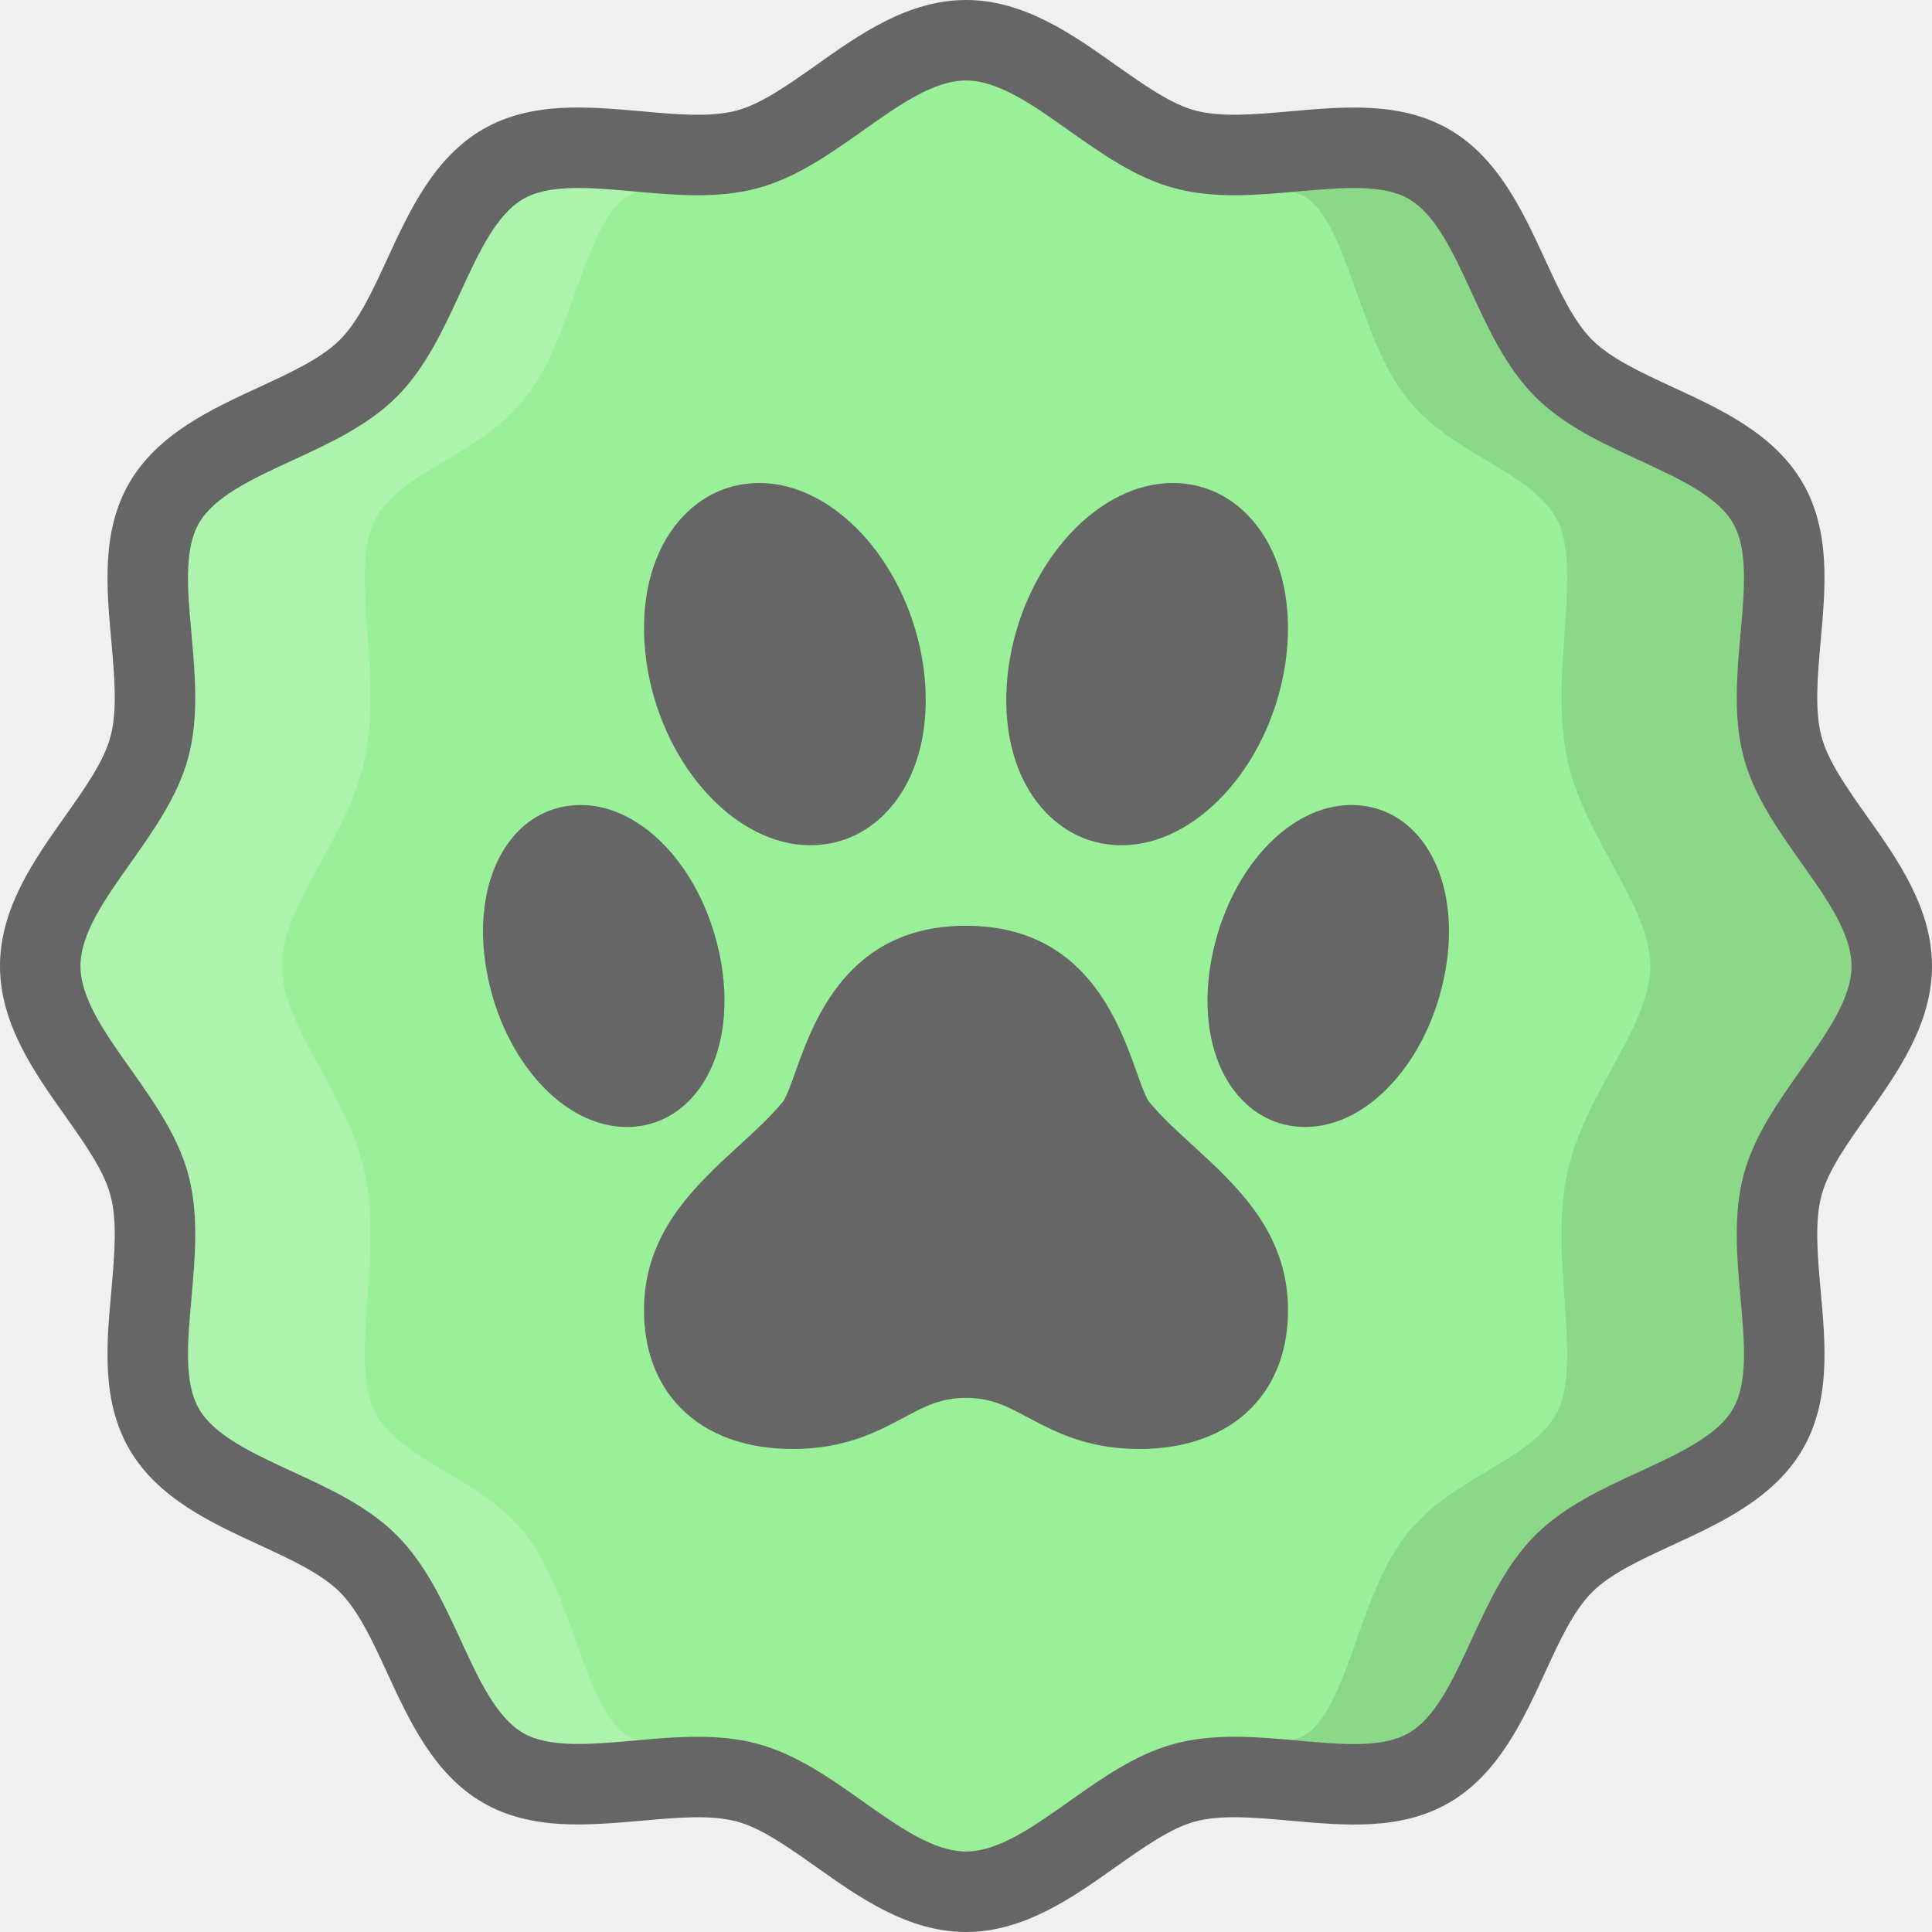
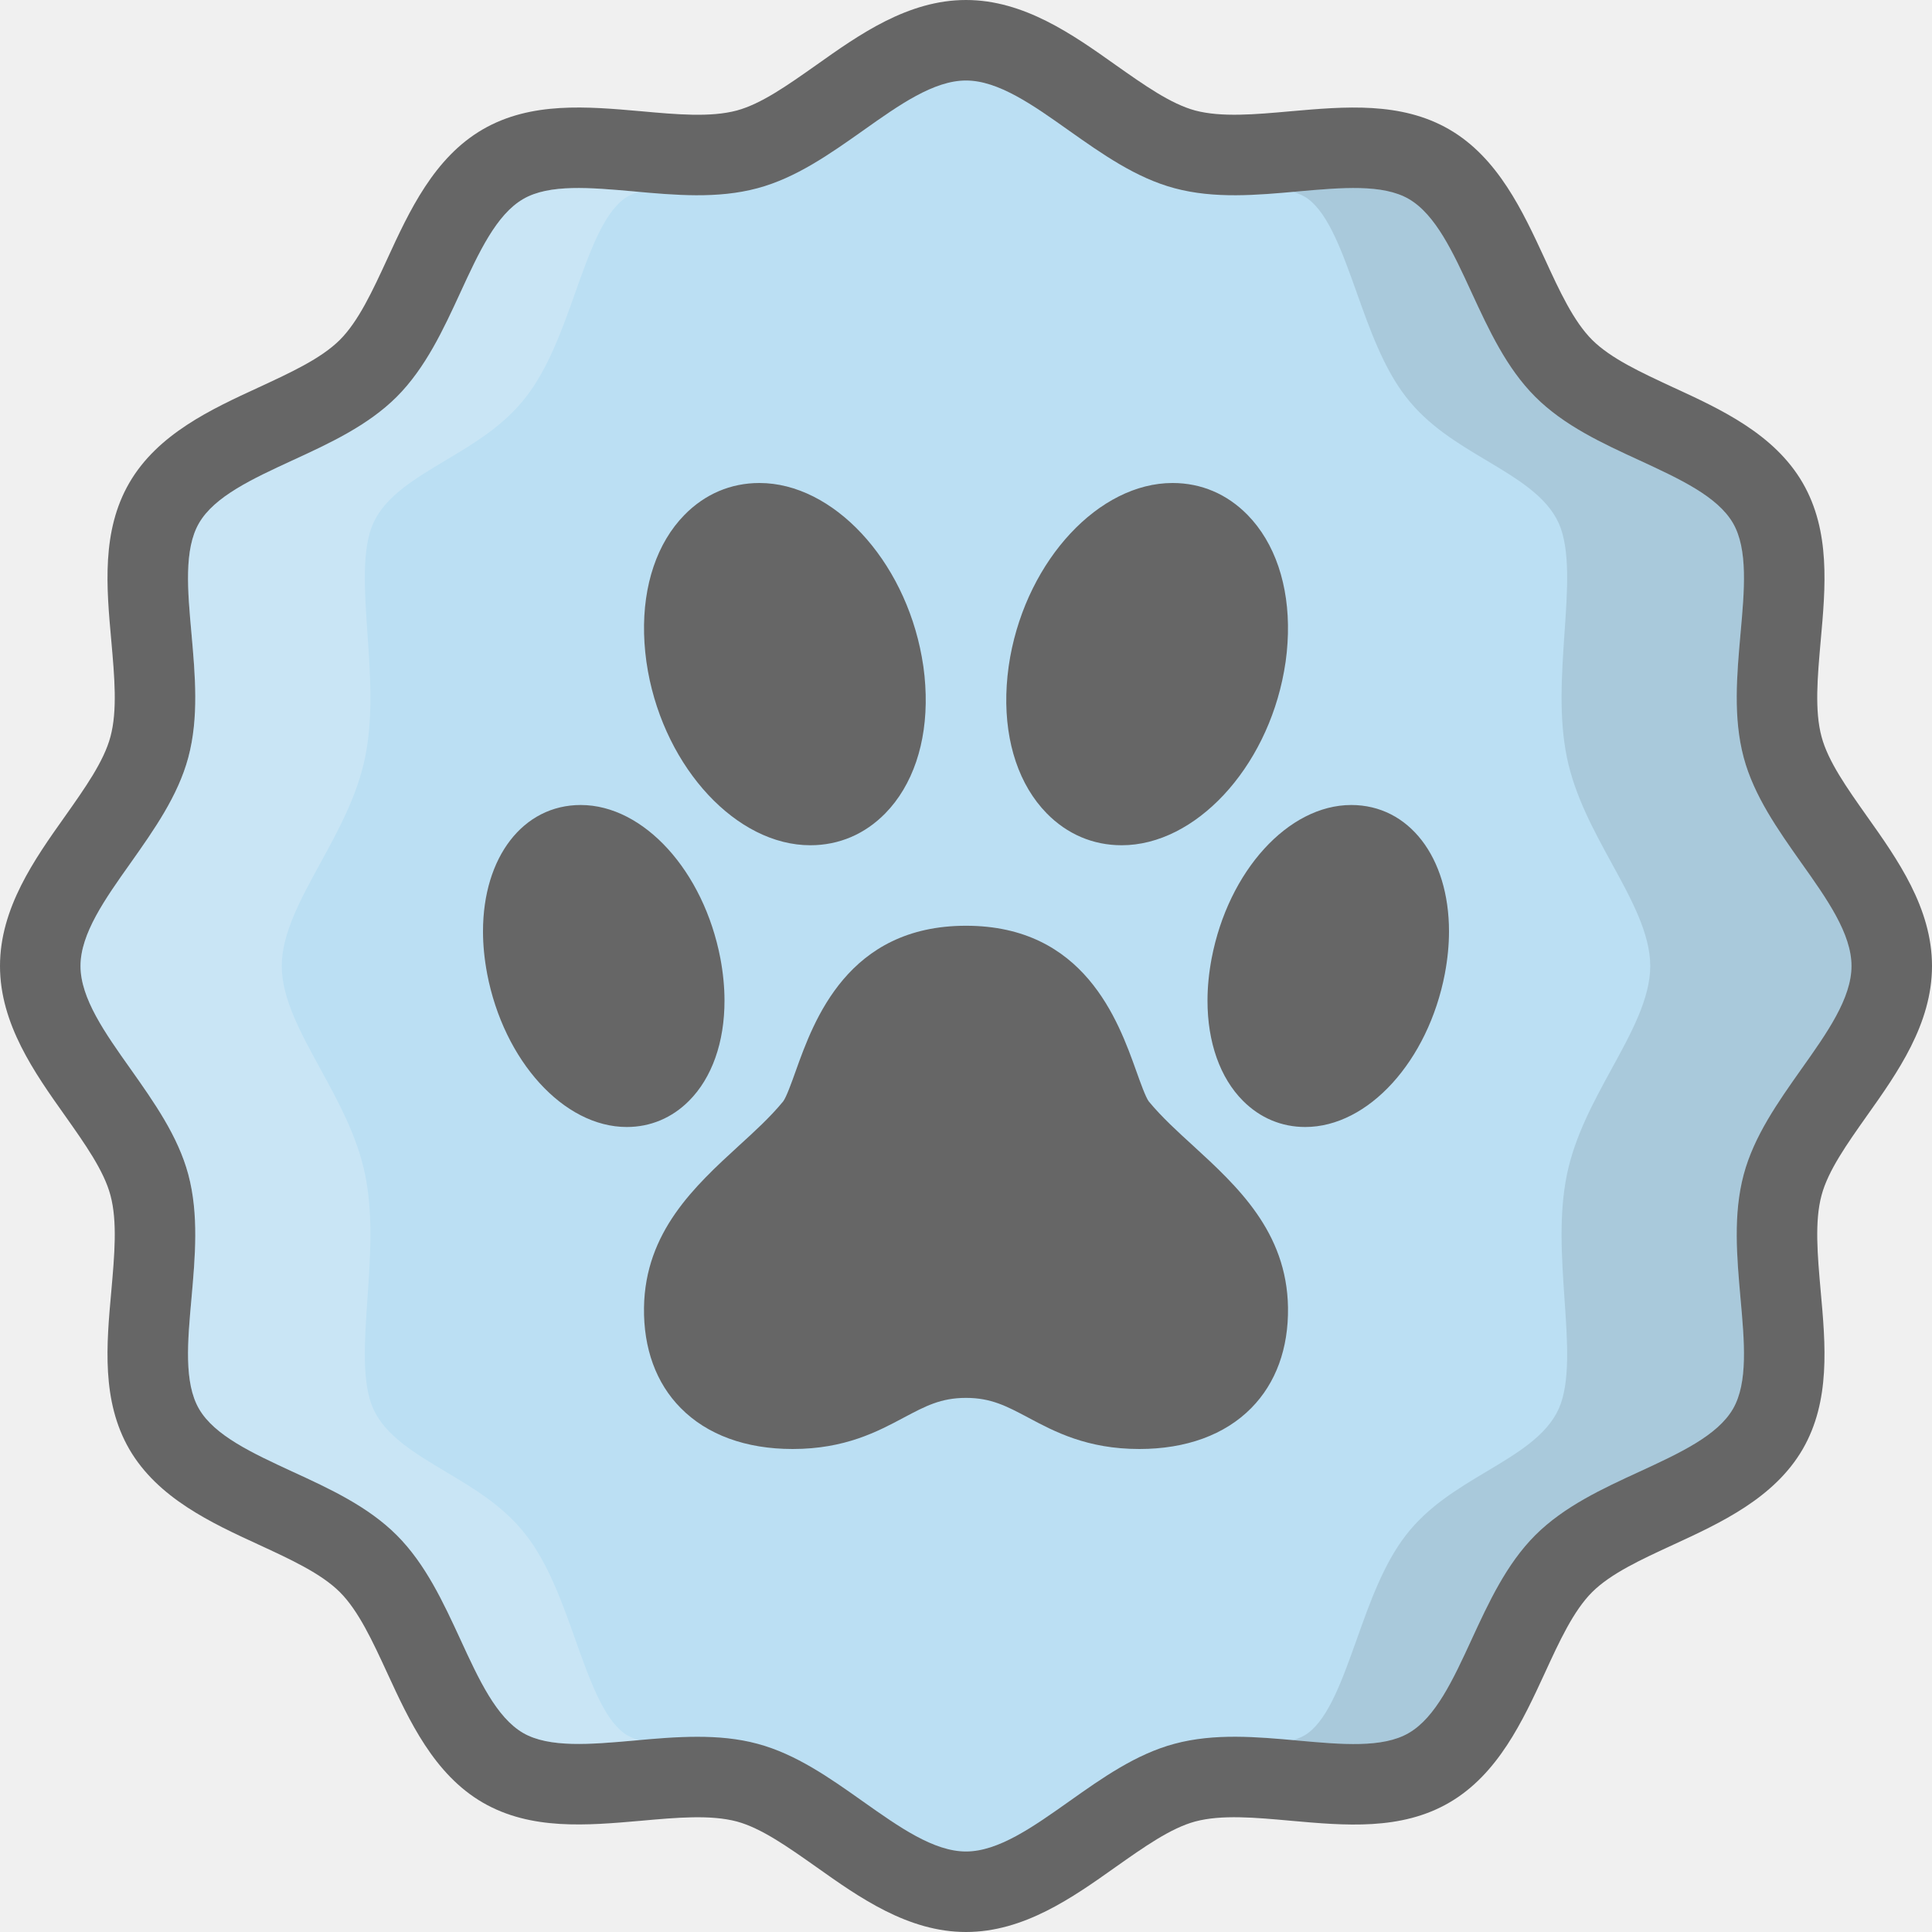
<svg xmlns="http://www.w3.org/2000/svg" width="24" height="24" viewBox="0 0 24 24" fill="none">
  <path d="M23.192 13.86C23.571 13.326 24 12.72 24 12C24 11.28 23.571 10.674 23.192 10.14C22.944 9.789 22.709 9.457 22.628 9.152C22.54 8.826 22.578 8.407 22.617 7.964C22.678 7.292 22.74 6.598 22.394 5.999C22.041 5.39 21.374 5.083 20.785 4.812C20.387 4.627 20.011 4.454 19.778 4.222C19.546 3.99 19.372 3.613 19.189 3.214C18.917 2.626 18.609 1.958 18.002 1.607C17.403 1.261 16.709 1.323 16.035 1.382C15.592 1.422 15.174 1.459 14.848 1.373C14.543 1.291 14.212 1.056 13.86 0.808C13.326 0.429 12.72 0 12 0C11.28 0 10.674 0.429 10.14 0.808C9.788 1.056 9.457 1.291 9.152 1.373C8.825 1.46 8.407 1.422 7.965 1.382C7.294 1.323 6.598 1.26 5.999 1.606C5.391 1.958 5.083 2.625 4.812 3.214C4.628 3.613 4.454 3.99 4.222 4.222C3.989 4.454 3.613 4.627 3.214 4.812C2.626 5.083 1.959 5.39 1.606 5.999C1.26 6.597 1.322 7.292 1.383 7.964C1.422 8.407 1.46 8.826 1.372 9.152C1.291 9.457 1.056 9.789 0.808 10.14C0.429 10.674 0 11.28 0 12C0 12.72 0.429 13.326 0.808 13.86C1.056 14.211 1.291 14.543 1.372 14.848C1.46 15.174 1.422 15.593 1.383 16.036C1.322 16.707 1.26 17.402 1.606 18.002C1.959 18.61 2.626 18.918 3.215 19.189C3.613 19.373 3.989 19.546 4.222 19.778C4.454 20.01 4.628 20.387 4.812 20.786C5.083 21.374 5.391 22.041 5.998 22.393C6.597 22.739 7.291 22.677 7.965 22.618C8.408 22.578 8.826 22.541 9.152 22.627C9.457 22.709 9.788 22.944 10.14 23.192C10.674 23.571 11.28 24 12 24C12.72 24 13.326 23.571 13.86 23.192C14.212 22.944 14.543 22.709 14.848 22.627C15.175 22.54 15.593 22.578 16.035 22.618C16.708 22.678 17.403 22.741 18.001 22.394C18.609 22.042 18.917 21.375 19.189 20.786C19.372 20.387 19.546 20.01 19.778 19.778C20.011 19.546 20.387 19.373 20.786 19.189C21.374 18.918 22.041 18.61 22.394 18.002C22.74 17.403 22.678 16.707 22.617 16.036C22.578 15.593 22.54 15.174 22.628 14.848C22.709 14.543 22.944 14.211 23.192 13.86Z" fill="#666666" />
-   <path d="M22.376 13.282C22.088 13.69 21.789 14.112 21.661 14.59C21.528 15.087 21.576 15.615 21.621 16.125C21.67 16.666 21.716 17.176 21.528 17.501C21.335 17.834 20.865 18.051 20.367 18.281C19.906 18.493 19.43 18.713 19.071 19.071C18.713 19.43 18.493 19.906 18.28 20.368C18.051 20.865 17.834 21.335 17.5 21.528C17.178 21.717 16.666 21.671 16.124 21.622C15.616 21.576 15.087 21.528 14.59 21.662C14.111 21.79 13.69 22.088 13.282 22.377C12.83 22.697 12.401 23 12 23C11.599 23 11.17 22.697 10.718 22.377C10.31 22.088 9.889 21.79 9.41 21.662C9.166 21.596 8.915 21.575 8.663 21.575C8.4 21.575 8.136 21.598 7.875 21.622C7.333 21.67 6.822 21.714 6.499 21.528C6.166 21.334 5.949 20.865 5.72 20.367C5.507 19.906 5.287 19.429 4.929 19.071C4.57 18.712 4.094 18.493 3.633 18.281C3.136 18.051 2.665 17.834 2.472 17.501C2.284 17.176 2.33 16.666 2.379 16.125C2.424 15.615 2.472 15.087 2.339 14.589C2.211 14.112 1.912 13.69 1.624 13.282C1.303 12.83 1 12.401 1 12C1 11.599 1.303 11.17 1.624 10.718C1.912 10.31 2.211 9.888 2.339 9.41C2.472 8.913 2.424 8.385 2.379 7.875C2.33 7.334 2.284 6.824 2.472 6.499C2.665 6.166 3.135 5.949 3.633 5.719C4.094 5.507 4.57 5.287 4.929 4.929C5.287 4.57 5.507 4.094 5.72 3.632C5.949 3.135 6.166 2.665 6.5 2.472C6.823 2.284 7.333 2.33 7.876 2.378C8.385 2.424 8.913 2.472 9.41 2.338C9.889 2.21 10.31 1.912 10.718 1.624C11.17 1.303 11.599 1 12 1C12.401 1 12.83 1.303 13.282 1.624C13.69 1.912 14.111 2.21 14.59 2.338C15.088 2.472 15.614 2.424 16.125 2.378C16.666 2.33 17.177 2.284 17.501 2.472C17.834 2.666 18.051 3.135 18.28 3.633C18.493 4.094 18.713 4.571 19.071 4.929C19.43 5.288 19.906 5.507 20.367 5.719C20.864 5.949 21.335 6.166 21.528 6.499C21.716 6.824 21.67 7.334 21.621 7.875C21.576 8.385 21.528 8.913 21.661 9.411C21.789 9.888 22.088 10.31 22.376 10.718C22.697 11.17 23 11.599 23 12C23 12.401 22.697 12.83 22.376 13.282Z" fill="#9AF098" />
+   <path d="M22.376 13.282C22.088 13.69 21.789 14.112 21.661 14.59C21.528 15.087 21.576 15.615 21.621 16.125C21.67 16.666 21.716 17.176 21.528 17.501C21.335 17.834 20.865 18.051 20.367 18.281C19.906 18.493 19.43 18.713 19.071 19.071C18.713 19.43 18.493 19.906 18.28 20.368C18.051 20.865 17.834 21.335 17.5 21.528C17.178 21.717 16.666 21.671 16.124 21.622C15.616 21.576 15.087 21.528 14.59 21.662C14.111 21.79 13.69 22.088 13.282 22.377C12.83 22.697 12.401 23 12 23C11.599 23 11.17 22.697 10.718 22.377C10.31 22.088 9.889 21.79 9.41 21.662C9.166 21.596 8.915 21.575 8.663 21.575C8.4 21.575 8.136 21.598 7.875 21.622C7.333 21.67 6.822 21.714 6.499 21.528C6.166 21.334 5.949 20.865 5.72 20.367C5.507 19.906 5.287 19.429 4.929 19.071C4.57 18.712 4.094 18.493 3.633 18.281C3.136 18.051 2.665 17.834 2.472 17.501C2.284 17.176 2.33 16.666 2.379 16.125C2.424 15.615 2.472 15.087 2.339 14.589C2.211 14.112 1.912 13.69 1.624 13.282C1.303 12.83 1 12.401 1 12C1 11.599 1.303 11.17 1.624 10.718C1.912 10.31 2.211 9.888 2.339 9.41C2.472 8.913 2.424 8.385 2.379 7.875C2.33 7.334 2.284 6.824 2.472 6.499C2.665 6.166 3.135 5.949 3.633 5.719C4.094 5.507 4.57 5.287 4.929 4.929C5.287 4.57 5.507 4.094 5.72 3.632C5.949 3.135 6.166 2.665 6.5 2.472C6.823 2.284 7.333 2.33 7.876 2.378C8.385 2.424 8.913 2.472 9.41 2.338C9.889 2.21 10.31 1.912 10.718 1.624C11.17 1.303 11.599 1 12 1C12.401 1 12.83 1.303 13.282 1.624C13.69 1.912 14.111 2.21 14.59 2.338C15.088 2.472 15.614 2.424 16.125 2.378C16.666 2.33 17.177 2.284 17.501 2.472C17.834 2.666 18.051 3.135 18.28 3.633C18.493 4.094 18.713 4.571 19.071 4.929C19.43 5.288 19.906 5.507 20.367 5.719C20.864 5.949 21.335 6.166 21.528 6.499C21.716 6.824 21.67 7.334 21.621 7.875C21.576 8.385 21.528 8.913 21.661 9.411C21.789 9.888 22.088 10.31 22.376 10.718C22.697 11.17 23 11.599 23 12C23 12.401 22.697 12.83 22.376 13.282Z" fill="#BBDFF3" />
  <path opacity="0.2" d="M7.749 21.528C7.492 21.334 7.324 20.865 7.147 20.367C6.983 19.906 6.813 19.429 6.536 19.071C6.259 18.712 5.891 18.493 5.534 18.281C5.15 18.051 4.787 17.834 4.637 17.501C4.492 17.176 4.528 16.666 4.565 16.125C4.6 15.615 4.637 15.087 4.535 14.589C4.436 14.112 4.205 13.69 3.982 13.282C3.734 12.83 3.5 12.401 3.5 12C3.5 11.599 3.734 11.17 3.982 10.718C4.205 10.31 4.436 9.888 4.535 9.41C4.637 8.913 4.6 8.385 4.565 7.875C4.528 7.334 4.492 6.824 4.637 6.499C4.787 6.166 5.15 5.949 5.534 5.719C5.891 5.507 6.259 5.287 6.536 4.929C6.813 4.57 6.983 4.094 7.147 3.632C7.324 3.135 7.492 2.665 7.75 2.472C7.805 2.43 7.869 2.405 7.936 2.383C7.916 2.382 7.896 2.38 7.876 2.378C7.333 2.33 6.823 2.284 6.5 2.472C6.166 2.665 5.949 3.135 5.72 3.632C5.507 4.094 5.287 4.57 4.929 4.929C4.57 5.287 4.094 5.507 3.633 5.719C3.135 5.949 2.665 6.166 2.472 6.499C2.284 6.824 2.33 7.334 2.379 7.875C2.424 8.385 2.472 8.913 2.339 9.41C2.211 9.888 1.912 10.31 1.624 10.718C1.303 11.17 1 11.599 1 12C1 12.401 1.303 12.83 1.624 13.282C1.912 13.69 2.211 14.112 2.339 14.589C2.472 15.087 2.424 15.615 2.379 16.125C2.33 16.666 2.284 17.176 2.472 17.501C2.665 17.834 3.136 18.051 3.633 18.281C4.094 18.493 4.57 18.712 4.929 19.071C5.287 19.429 5.507 19.906 5.72 20.367C5.949 20.865 6.166 21.334 6.499 21.528C6.822 21.714 7.333 21.67 7.875 21.622C7.897 21.62 7.919 21.62 7.94 21.618C7.871 21.597 7.805 21.57 7.749 21.528Z" fill="white" />
  <path opacity="0.1" d="M22.376 13.282C22.697 12.83 23 12.401 23 12C23 11.599 22.697 11.17 22.376 10.718C22.088 10.31 21.789 9.888 21.661 9.411C21.528 8.913 21.576 8.385 21.621 7.875C21.67 7.334 21.716 6.824 21.528 6.499C21.335 6.166 20.864 5.949 20.367 5.719C19.906 5.507 19.43 5.288 19.071 4.929C18.713 4.571 18.493 4.094 18.28 3.633C18.051 3.135 17.834 2.666 17.501 2.472C17.177 2.284 16.666 2.33 16.125 2.378C16.105 2.38 16.084 2.382 16.064 2.383C16.131 2.405 16.196 2.431 16.251 2.472C16.508 2.666 16.675 3.135 16.853 3.633C17.017 4.094 17.187 4.571 17.464 4.929C17.741 5.288 18.109 5.507 18.465 5.719C18.849 5.949 19.213 6.166 19.363 6.499C19.508 6.824 19.472 7.334 19.434 7.875C19.4 8.385 19.363 8.913 19.465 9.411C19.564 9.888 19.795 10.31 20.018 10.718C20.266 11.17 20.5 11.599 20.5 12C20.5 12.401 20.266 12.83 20.018 13.282C19.795 13.69 19.564 14.112 19.465 14.59C19.363 15.087 19.4 15.615 19.434 16.125C19.472 16.666 19.508 17.176 19.363 17.501C19.213 17.834 18.85 18.051 18.465 18.281C18.109 18.493 17.741 18.713 17.464 19.071C17.187 19.43 17.017 19.906 16.853 20.368C16.675 20.865 16.508 21.335 16.25 21.528C16.195 21.57 16.131 21.595 16.064 21.617C16.084 21.618 16.104 21.62 16.124 21.622C16.666 21.671 17.178 21.717 17.5 21.528C17.834 21.335 18.051 20.865 18.28 20.368C18.493 19.906 18.713 19.43 19.071 19.071C19.43 18.713 19.906 18.493 20.367 18.281C20.865 18.051 21.335 17.834 21.528 17.501C21.716 17.176 21.67 16.666 21.621 16.125C21.576 15.615 21.528 15.087 21.661 14.59C21.789 14.112 22.088 13.69 22.376 13.282Z" fill="#010101" />
  <path d="M14.823 14.234C14.629 14.057 14.434 13.88 14.271 13.683C14.232 13.632 14.165 13.444 14.116 13.307C13.89 12.675 13.468 11.5 12 11.5C10.532 11.5 10.11 12.675 9.884 13.307C9.835 13.444 9.768 13.632 9.728 13.683C9.566 13.88 9.371 14.057 9.177 14.234C8.632 14.734 8.014 15.301 8 16.243C7.993 16.75 8.15 17.182 8.456 17.491C8.784 17.824 9.265 18 9.846 18C10.497 18 10.903 17.783 11.229 17.609C11.495 17.468 11.687 17.365 12 17.365C12.312 17.365 12.505 17.468 12.771 17.609C13.097 17.783 13.503 18 14.153 18C14.734 18 15.216 17.824 15.544 17.491C15.85 17.181 16.007 16.75 16 16.243C15.986 15.301 15.368 14.734 14.823 14.234Z" fill="#666666" />
  <path d="M14.832 16.789C14.66 16.963 14.368 17 14.153 17C13.753 17 13.527 16.879 13.241 16.727C12.923 16.558 12.563 16.365 12 16.365C11.437 16.365 11.076 16.558 10.759 16.727C10.473 16.879 10.247 17 9.846 17C9.632 17 9.34 16.963 9.168 16.789C9.053 16.672 8.997 16.494 9 16.257C9.007 15.747 9.4 15.388 9.853 14.972C10.082 14.762 10.311 14.55 10.501 14.318C10.648 14.14 10.731 13.91 10.825 13.644C11.073 12.953 11.289 12.5 12 12.5C12.711 12.5 12.927 12.953 13.175 13.644C13.27 13.91 13.353 14.14 13.498 14.317C13.69 14.55 13.918 14.762 14.148 14.972C14.601 15.388 14.993 15.747 15 16.257C15.003 16.494 14.947 16.672 14.832 16.789Z" fill="#666666" />
  <path d="M16.786 10C16.004 10 15.259 10.819 15.051 11.907C15.017 12.088 15 12.263 15 12.427C14.999 12.946 15.156 13.39 15.441 13.675C15.653 13.888 15.921 14 16.214 14C16.996 14 17.741 13.181 17.949 12.094C17.949 12.094 17.949 12.094 17.949 12.093C17.983 11.912 18 11.737 18 11.571C18 10.646 17.501 10 16.786 10Z" fill="#666666" />
  <path d="M16.967 11.907C16.841 12.564 16.408 13.003 16.149 12.969C16.08 12.9 16 12.717 16 12.428C16 12.322 16.011 12.21 16.033 12.094C16.158 11.436 16.569 11 16.786 11C16.875 11 17 11.217 17 11.571C17 11.677 16.989 11.79 16.967 11.907Z" fill="#666666" />
  <path d="M13.934 10.5C14.846 10.5 15.732 9.551 15.951 8.339C15.981 8.179 15.995 8.023 15.999 7.874C16.014 7.268 15.837 6.744 15.499 6.398C15.245 6.138 14.923 6 14.566 6C13.654 6 12.769 6.949 12.549 8.16C12.52 8.321 12.505 8.477 12.501 8.626C12.486 9.232 12.663 9.756 13.001 10.102C13.255 10.362 13.577 10.5 13.934 10.5Z" fill="#666666" />
  <path d="M13.533 8.339C13.672 7.573 14.193 7 14.566 7C14.65 7 14.72 7.03 14.783 7.096C14.927 7.243 15.007 7.524 14.999 7.85C14.997 7.95 14.986 8.053 14.967 8.16C14.967 8.161 14.967 8.161 14.967 8.161C14.798 9.1 14.065 9.761 13.717 9.404C13.573 9.257 13.493 8.976 13.501 8.65C13.503 8.55 13.514 8.447 13.533 8.339Z" fill="#666666" />
  <path d="M9 12.428C9 12.263 8.983 12.088 8.949 11.906C8.741 10.819 7.996 10 7.214 10C6.499 10 6 10.646 6 11.571C6 11.737 6.017 11.912 6.051 12.093C6.051 12.094 6.051 12.094 6.051 12.094C6.259 13.181 7.004 14 7.786 14C8.079 14 8.347 13.888 8.559 13.675C8.844 13.39 9.001 12.946 9 12.428Z" fill="#666666" />
  <path d="M7.786 13C7.569 13 7.159 12.564 7.033 11.907C7.011 11.79 7 11.677 7 11.571C7 11.217 7.125 11 7.214 11C7.431 11 7.842 11.436 7.967 12.093C7.989 12.21 8 12.322 8 12.429C8 12.717 7.92 12.9 7.786 13Z" fill="#666666" />
  <path d="M10.066 10.5C10.423 10.5 10.745 10.362 10.999 10.102C11.337 9.756 11.514 9.232 11.499 8.627C11.495 8.477 11.481 8.321 11.451 8.161C11.232 6.949 10.346 6 9.434 6C9.077 6 8.755 6.138 8.501 6.398C8.163 6.744 7.986 7.268 8.001 7.873C8.005 8.023 8.02 8.179 8.049 8.339C8.269 9.551 9.154 10.5 10.066 10.5Z" fill="#666666" />
  <path d="M9.217 7.096C9.28 7.03 9.35 7 9.434 7C9.807 7 10.328 7.573 10.467 8.34C10.486 8.447 10.497 8.55 10.499 8.651C10.507 8.976 10.427 9.257 10.283 9.404C9.937 9.759 9.203 9.1 9.033 8.161C9.033 8.161 9.033 8.161 9.033 8.16C9.014 8.053 9.003 7.95 9.001 7.849C8.993 7.524 9.073 7.243 9.217 7.096Z" fill="#666666" />
</svg>
